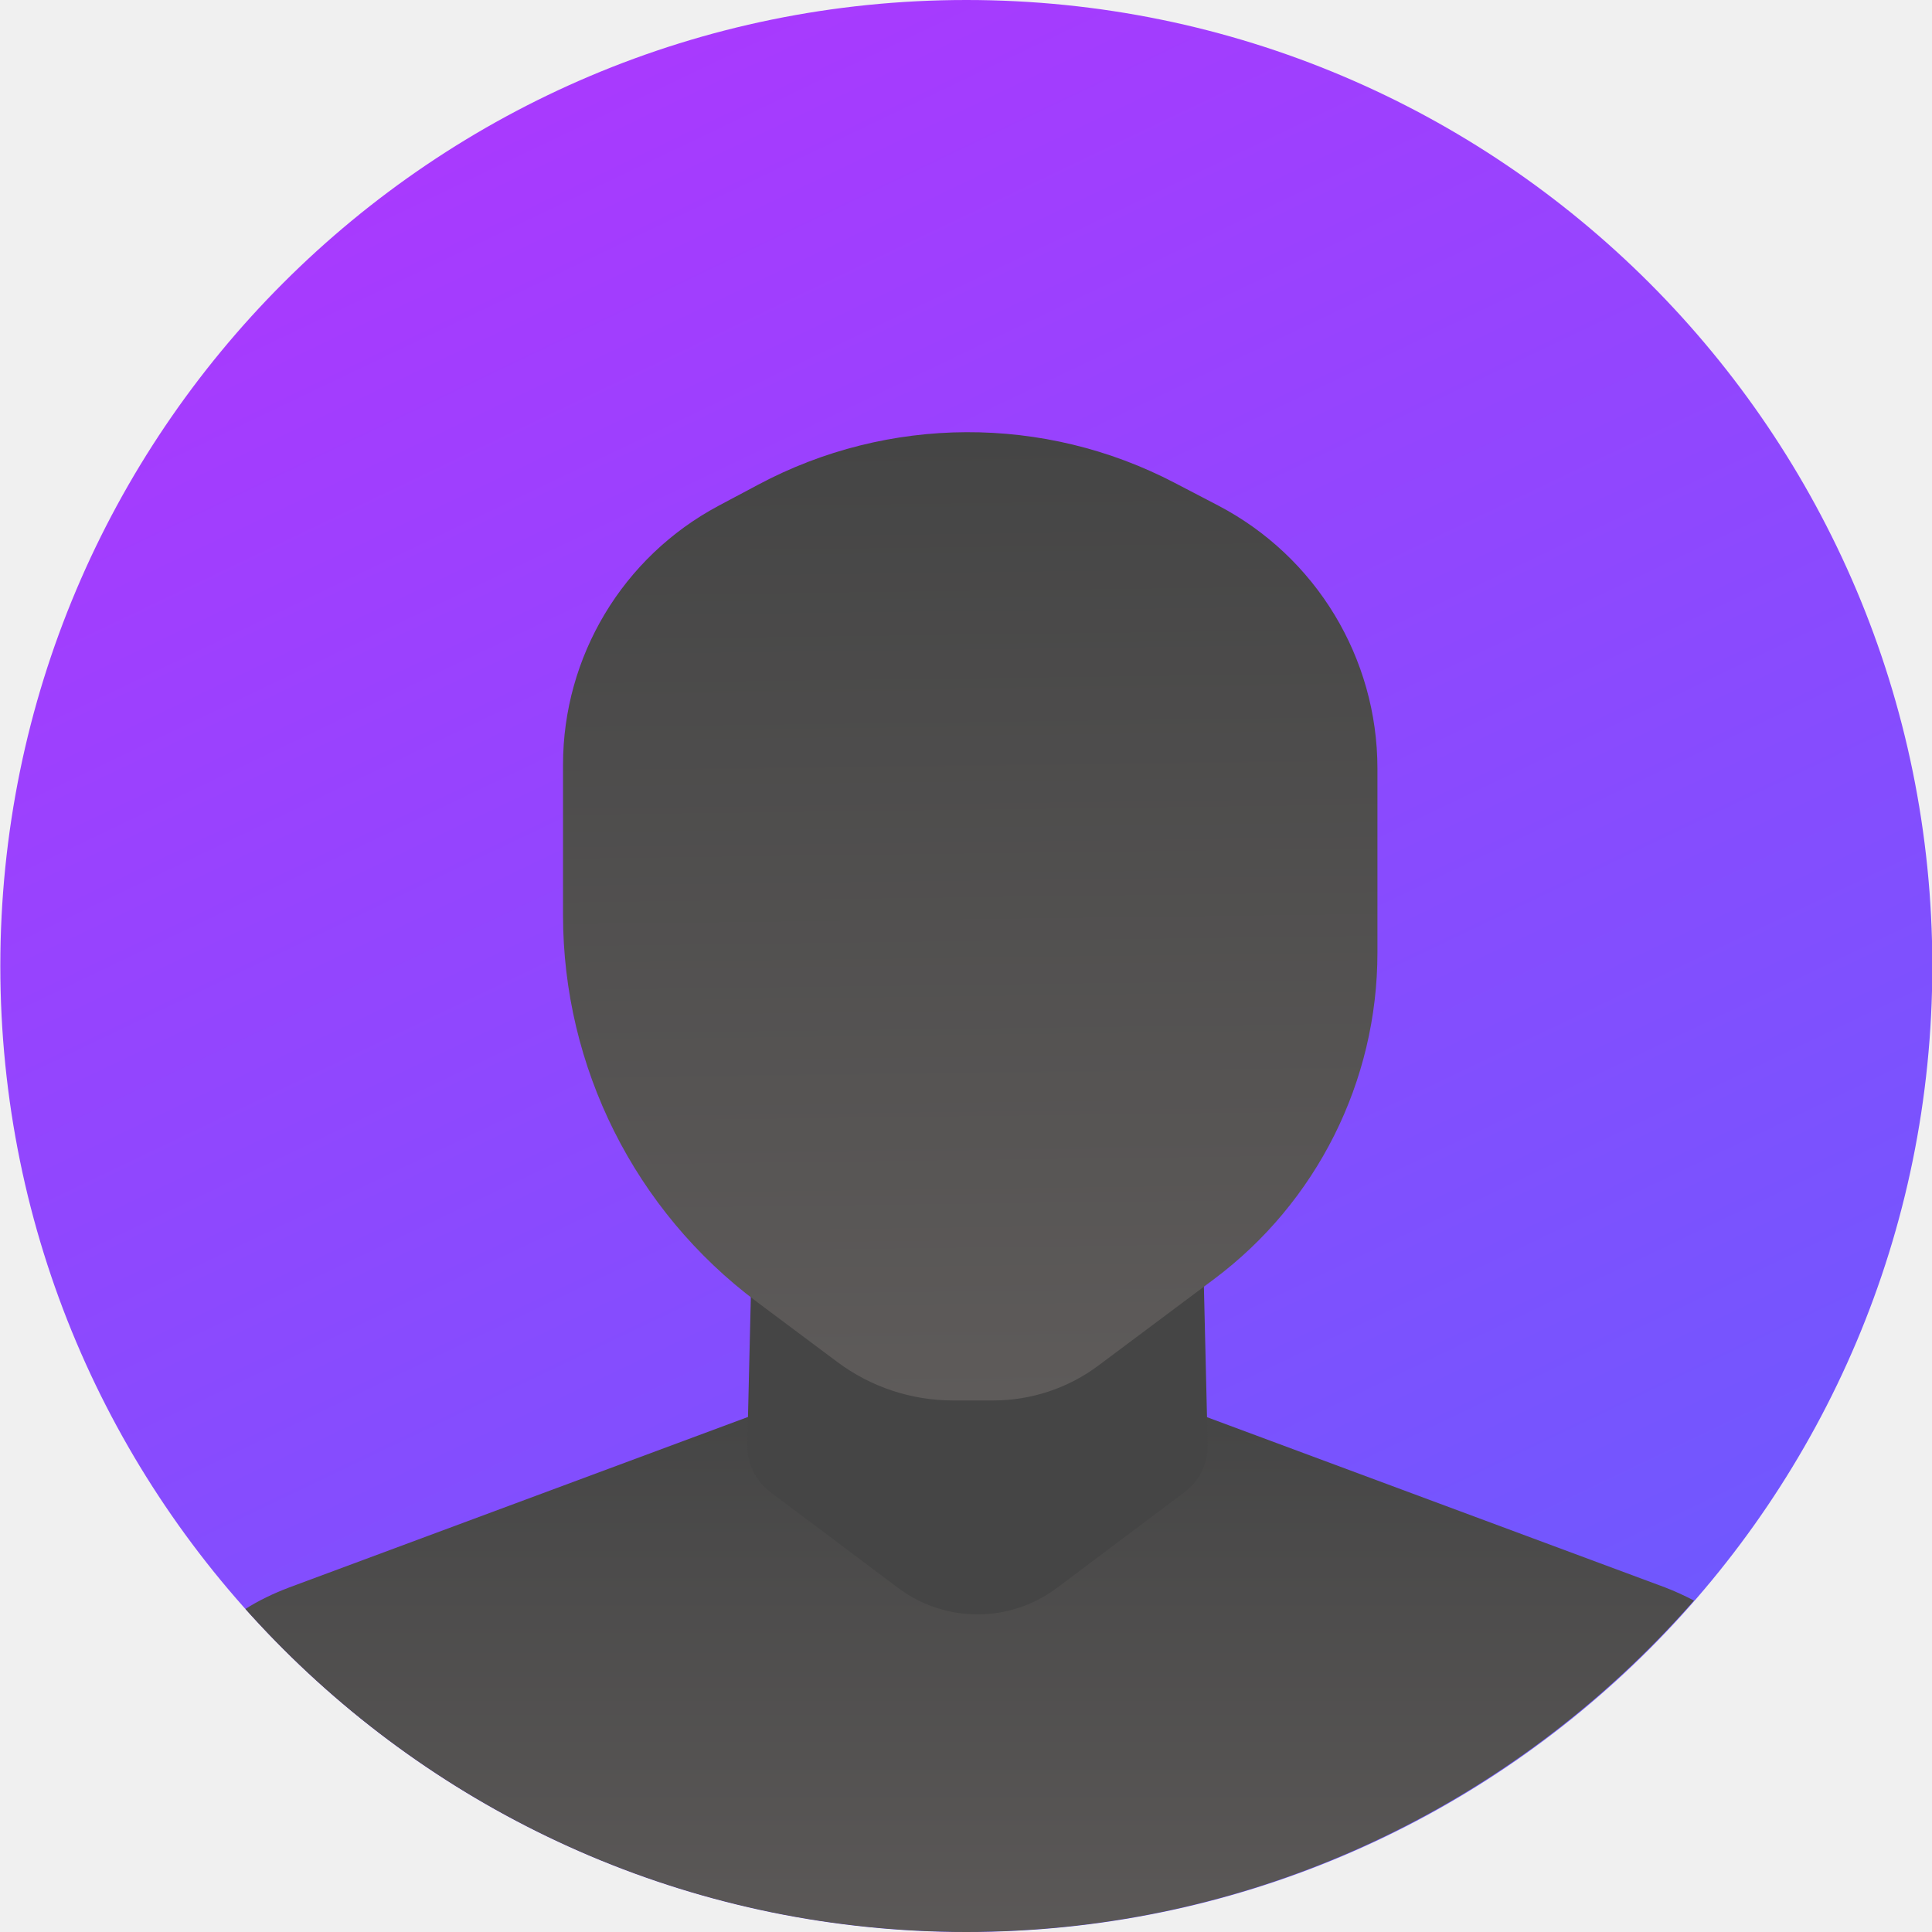
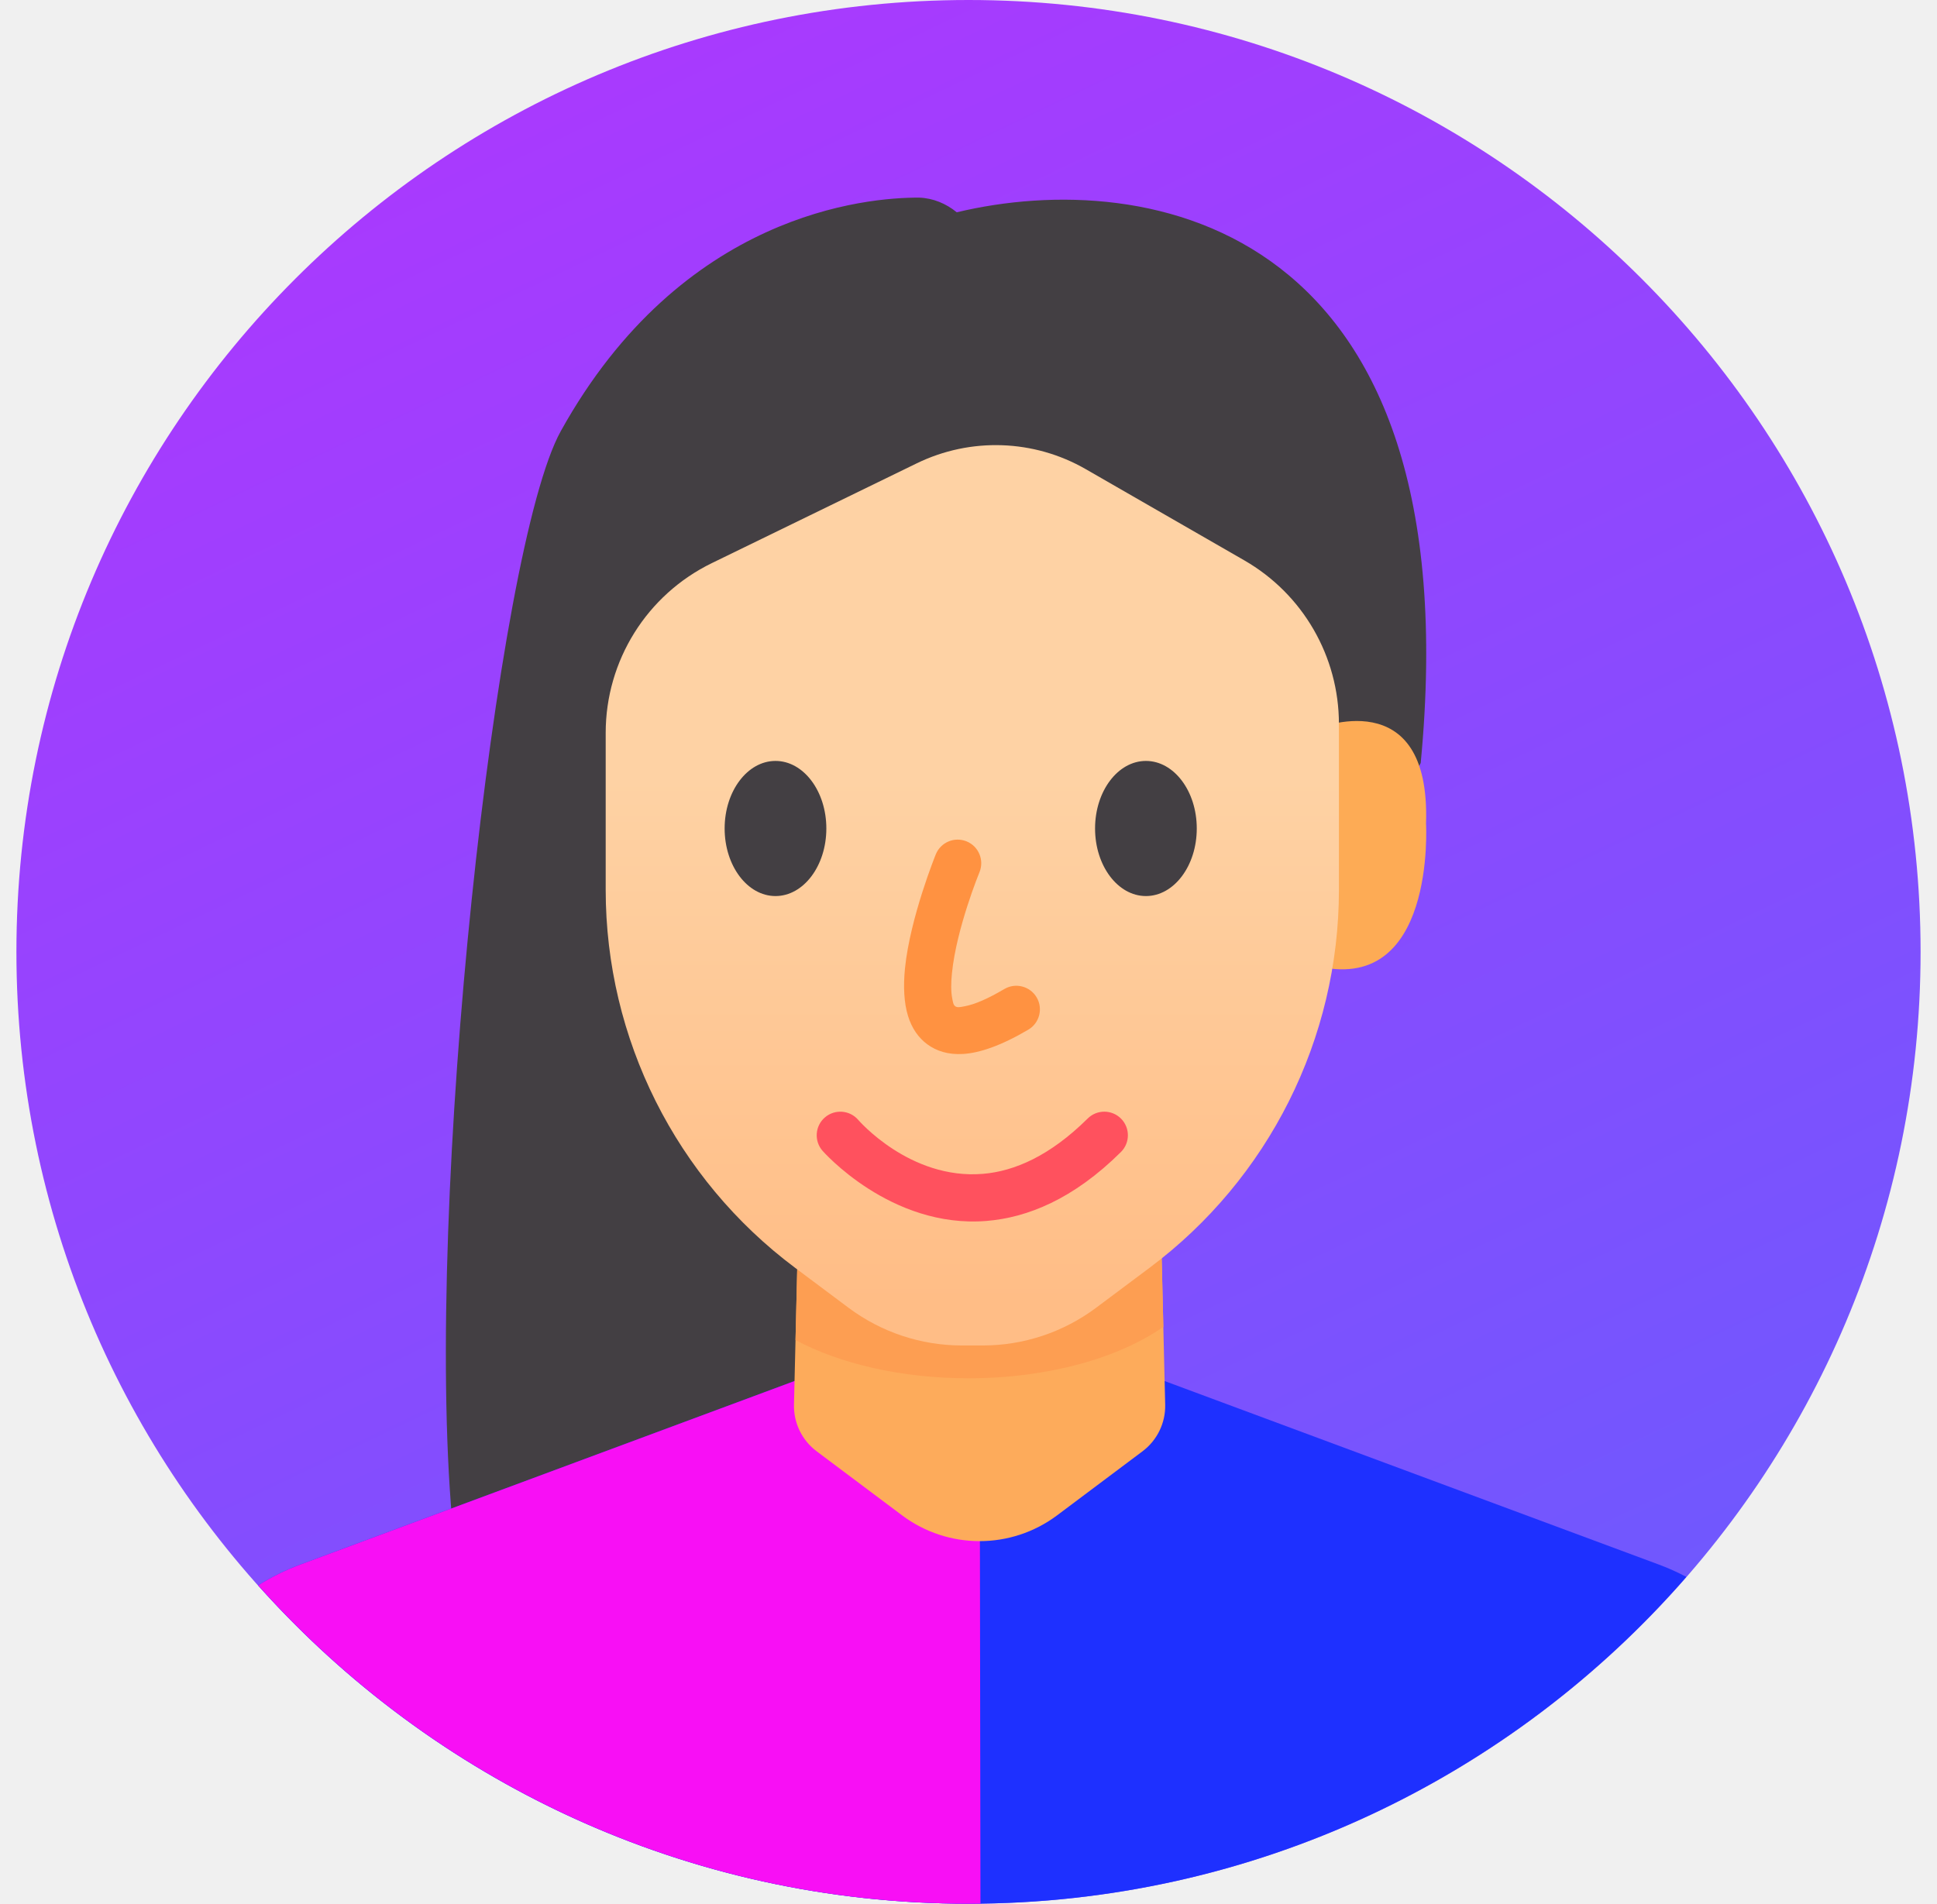
- <svg xmlns="http://www.w3.org/2000/svg" width="48" height="48" viewBox="0 0 48 48" fill="none">
-   <g clip-path="url(#clip0_1491_905)">
-     <path d="M24.008 48C37.263 48 48.008 37.255 48.008 24C48.008 10.746 37.263 0 24.008 0C10.753 0 0.008 10.746 0.008 24C0.008 37.255 10.753 48 24.008 48Z" fill="url(#paint0_linear_1491_905)" />
-     <mask id="mask0_1491_905" style="mask-type:luminance" maskUnits="userSpaceOnUse" x="0" y="0" width="49" height="49">
-       <path d="M24.008 48C37.263 48 48.008 37.255 48.008 24C48.008 10.746 37.263 0 24.008 0C10.753 0 0.008 10.746 0.008 24C0.008 37.255 10.753 48 24.008 48Z" fill="white" />
-     </mask>
-     <g mask="url(#mask0_1491_905)">
-       <path fill-rule="evenodd" clip-rule="evenodd" d="M42.086 39.765C37.67 44.81 31.19 48.002 23.99 48.002C16.886 48.002 10.502 44.901 6.086 39.981C6.422 39.765 6.806 39.583 7.19 39.438L24.278 33.088L41.366 39.438C41.606 39.53 41.846 39.64 42.086 39.765Z" fill="url(#paint1_linear_1491_905)" />
-       <path fill-rule="evenodd" clip-rule="evenodd" d="M18.777 27.066C18.777 27.066 18.62 33.64 18.567 35.886C18.555 36.351 18.77 36.793 19.142 37.072C19.886 37.63 21.2 38.616 22.313 39.451C23.482 40.328 25.089 40.328 26.258 39.451C27.371 38.616 28.685 37.63 29.429 37.072C29.802 36.793 30.016 36.351 30.004 35.886C29.951 33.64 29.794 27.066 29.794 27.066H18.777Z" fill="#454545" />
-       <path fill-rule="evenodd" clip-rule="evenodd" d="M17.849 12.568C15.473 13.835 13.988 16.308 13.988 19.001C13.988 20.182 13.988 21.48 13.988 22.732C13.988 26.516 15.773 30.078 18.803 32.344C19.539 32.894 20.24 33.418 20.804 33.839C21.634 34.459 22.642 34.794 23.678 34.794C24.007 34.794 24.353 34.794 24.677 34.794C25.619 34.794 26.537 34.49 27.292 33.925C28.056 33.354 29.107 32.568 30.159 31.782C32.716 29.87 34.222 26.864 34.222 23.67V19.093C34.222 16.348 32.697 13.83 30.264 12.559C29.91 12.374 29.548 12.186 29.186 11.997C25.941 10.302 22.068 10.319 18.838 12.041C18.505 12.218 18.174 12.395 17.849 12.568Z" fill="url(#paint2_linear_1491_905)" />
-     </g>
+ <svg xmlns="http://www.w3.org/2000/svg" width="59" height="58" viewBox="0 0 59 58" fill="none">
+   <g clip-path="url(#clip0_180_459)">
+     <path d="M29.5 58C45.516 58 58.5 45.016 58.5 29C58.5 12.984 45.516 0 29.5 0C13.484 0 0.5 12.984 0.5 29C0.5 45.016 13.484 58 29.5 58Z" fill="url(#paint0_linear_180_459)" />
+     <path fill-rule="evenodd" clip-rule="evenodd" d="M30.187 47.455H29.014C24.254 46.094 18.378 46.982 16.046 47.77C15.547 47.942 14.997 47.875 14.553 47.59C14.11 47.304 13.822 46.831 13.772 46.305C12.914 36.621 15.111 16.683 17.083 13.132C20.774 6.487 26.398 6.013 27.999 6.021C28.423 6.036 28.823 6.205 29.142 6.468C34.968 5.072 44.85 6.799 43.274 23.247" fill="#433F43" />
+     <path fill-rule="evenodd" clip-rule="evenodd" d="M7.864 48.301C8.263 48.05 8.691 47.837 9.146 47.668C16.39 44.977 29.837 39.982 29.837 39.982C29.837 39.982 43.285 44.977 50.529 47.668C50.819 47.775 51.097 47.901 51.365 48.043C46.046 54.143 38.22 58 29.5 58C20.904 58 13.176 54.251 7.864 48.301Z" fill="#1E30FF" />
+     <path fill-rule="evenodd" clip-rule="evenodd" d="M29.865 57.998C29.744 57.999 29.622 58 29.5 58C20.904 58 13.176 54.251 7.864 48.301C8.263 48.05 8.691 47.837 9.146 47.668C16.39 44.977 29.837 39.982 29.837 39.982L29.865 57.998Z" fill="#F80FF5" />
+     <path fill-rule="evenodd" clip-rule="evenodd" d="M24.389 34.225C24.389 34.225 24.24 40.441 24.184 42.794C24.171 43.352 24.428 43.881 24.874 44.216C25.528 44.706 26.537 45.463 27.474 46.166C28.875 47.216 30.8 47.216 32.201 46.166C33.138 45.463 34.147 44.706 34.801 44.216C35.247 43.881 35.504 43.352 35.491 42.794C35.435 40.441 35.286 34.225 35.286 34.225H24.389Z" fill="#FDAB5B" />
+     <path fill-rule="evenodd" clip-rule="evenodd" d="M32.051 34.225C33.342 34.476 34.468 34.912 35.316 35.473L35.435 40.424C34.067 41.378 31.917 41.992 29.501 41.992C27.446 41.992 25.583 41.548 24.231 40.828L24.369 35.078C25.105 34.706 25.981 34.413 26.95 34.225H32.051Z" fill="#FD9E52" />
+     <path fill-rule="evenodd" clip-rule="evenodd" d="M40.068 22.214C40.068 22.214 43.584 20.716 43.436 25.091C43.436 25.091 43.752 30.404 40.008 29.408" fill="#FDAB55" />
+     <path fill-rule="evenodd" clip-rule="evenodd" d="M21.683 17.156C19.704 18.119 18.449 20.127 18.449 22.328C18.449 23.755 18.449 25.45 18.449 27.109C18.449 31.644 20.588 35.913 24.22 38.627C24.813 39.071 25.372 39.489 25.851 39.847C26.846 40.59 28.054 40.992 29.295 40.992C29.508 40.992 29.725 40.992 29.937 40.992C31.179 40.992 32.387 40.59 33.382 39.847C33.86 39.489 34.42 39.071 35.013 38.627C38.645 35.913 40.783 31.644 40.783 27.109C40.783 25.344 40.783 23.538 40.783 22.058C40.783 19.999 39.684 18.098 37.9 17.072C36.382 16.198 34.537 15.136 33.074 14.295C31.493 13.384 29.562 13.318 27.922 14.117C26.091 15.009 23.635 16.205 21.683 17.156Z" fill="url(#paint1_linear_180_459)" />
+     <path d="M23.621 27.3C24.476 27.3 25.17 26.378 25.17 25.241C25.17 24.105 24.476 23.183 23.621 23.183C22.766 23.183 22.072 24.105 22.072 25.241C22.072 26.378 22.766 27.3 23.621 27.3Z" fill="#433F43" />
+     <path d="M34.904 27.3C35.76 27.3 36.453 26.378 36.453 25.241C36.453 24.105 35.76 23.183 34.904 23.183C34.049 23.183 33.355 24.105 33.355 25.241C33.355 26.378 34.049 27.3 34.904 27.3Z" fill="#433F43" />
+     <path fill-rule="evenodd" clip-rule="evenodd" d="M28.504 26.028C28.504 26.028 27.721 27.952 27.565 29.505C27.51 30.051 27.535 30.558 27.658 30.954C27.773 31.326 27.973 31.617 28.247 31.818C28.521 32.019 28.879 32.141 29.349 32.11C29.826 32.079 30.475 31.87 31.321 31.371C31.663 31.17 31.777 30.729 31.576 30.387C31.374 30.045 30.933 29.931 30.591 30.133C30.091 30.427 29.697 30.6 29.383 30.658C29.257 30.682 29.162 30.706 29.097 30.658C29.034 30.613 29.026 30.524 29.007 30.432C28.961 30.206 28.967 29.936 28.996 29.649C29.134 28.274 29.835 26.572 29.835 26.572C29.985 26.204 29.809 25.784 29.442 25.634C29.074 25.484 28.654 25.66 28.504 26.028Z" fill="#FF9241" />
+     <path fill-rule="evenodd" clip-rule="evenodd" d="M25.052 35.059C25.052 35.059 27.123 37.436 30.049 37.198C31.286 37.097 32.689 36.541 34.142 35.099C34.424 34.82 34.426 34.364 34.147 34.082C33.867 33.8 33.412 33.798 33.13 34.078C31.987 35.211 30.904 35.685 29.933 35.764C27.707 35.946 26.14 34.118 26.14 34.118C25.88 33.818 25.426 33.785 25.125 34.045C24.825 34.304 24.792 34.759 25.052 35.059Z" fill="#FF515E" />
  </g>
  <defs>
-     <linearGradient id="paint0_linear_1491_905" x1="17.146" y1="0.997" x2="37.616" y2="43.798" gradientUnits="userSpaceOnUse">
+     <linearGradient id="paint0_linear_180_459" x1="21.209" y1="1.205" x2="45.944" y2="52.922" gradientUnits="userSpaceOnUse">
      <stop stop-color="#A83AFE" />
      <stop offset="1" stop-color="#6E59FE" />
    </linearGradient>
-     <linearGradient id="paint1_linear_1491_905" x1="25.286" y1="34.797" x2="25.286" y2="49.736" gradientUnits="userSpaceOnUse">
-       <stop stop-color="#454545" />
-       <stop offset="1" stop-color="#5E5B5A" />
+     <linearGradient id="paint1_linear_180_459" x1="29.521" y1="23.718" x2="29.521" y2="39.656" gradientUnits="userSpaceOnUse">
+       <stop stop-color="#FED2A4" />
+       <stop offset="1" stop-color="#FFBD86" />
    </linearGradient>
-     <linearGradient id="paint2_linear_1491_905" x1="24" y1="10.875" x2="24.305" y2="34.795" gradientUnits="userSpaceOnUse">
-       <stop stop-color="#454545" />
-       <stop offset="1" stop-color="#5E5B5A" />
-     </linearGradient>
-     <clipPath id="clip0_1491_905">
-       <rect width="48" height="48" fill="white" />
+     <clipPath id="clip0_180_459">
+       <rect width="58" height="58" fill="white" transform="translate(0.5)" />
    </clipPath>
  </defs>
</svg>
